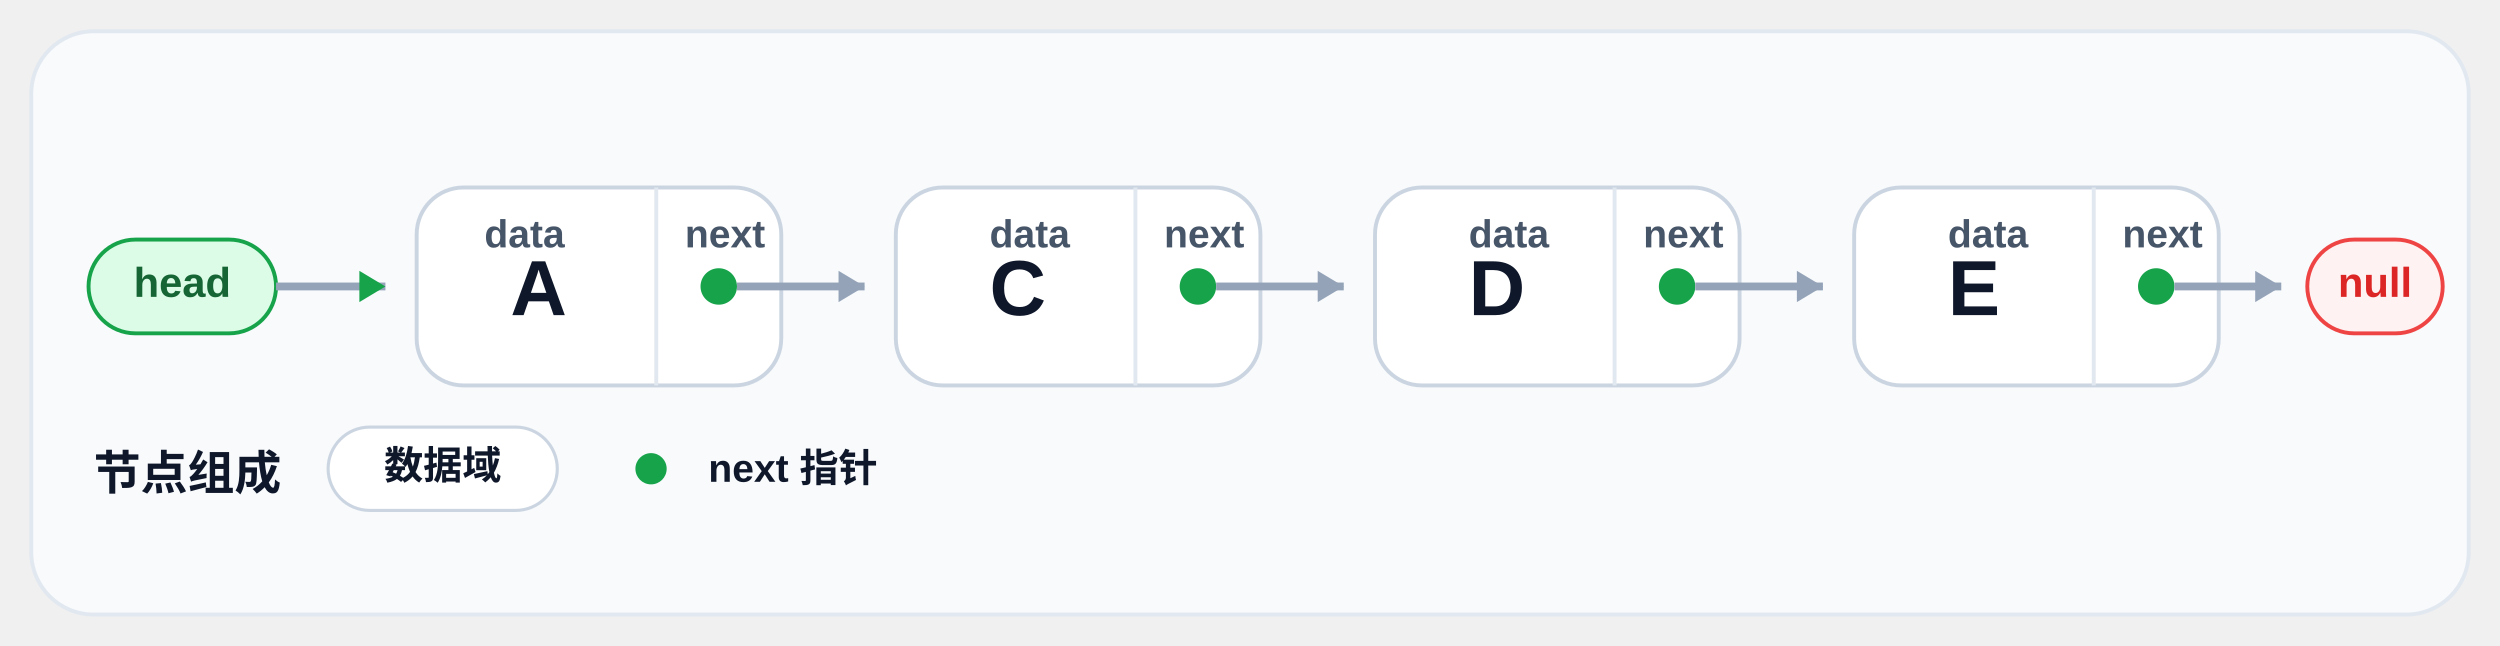
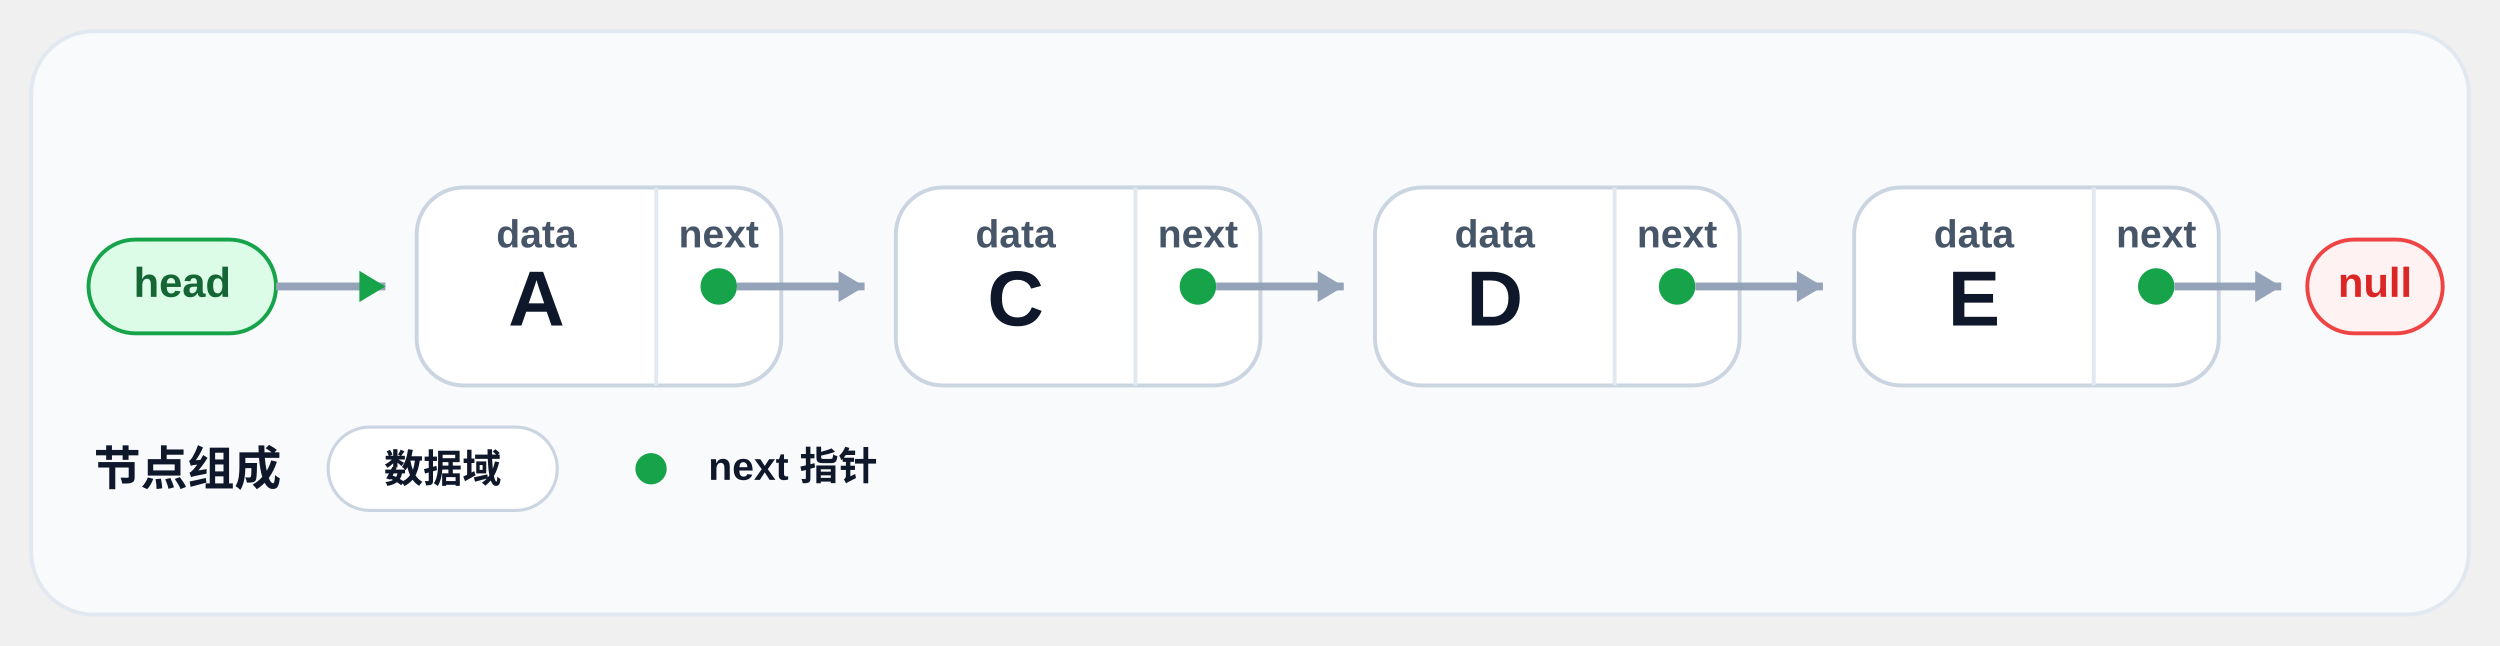
<svg xmlns="http://www.w3.org/2000/svg" width="960" height="248" viewBox="0 0 960 248" fill="none" role="img" aria-labelledby="title desc">
  <style>
    .shell { fill: #F8FAFC; stroke: #E2E8F0; }
    .panel { fill: #FFFFFF; stroke: #CBD5E1; }
    .divider { stroke: #E2E8F0; }
    .label { fill: #0F172A; font: 700 18px Arial, sans-serif; }
    .value { fill: #0F172A; font: 600 30px Arial, sans-serif; }
    .muted { fill: #475569; font: 600 15px Arial, sans-serif; }
    .chip-text { fill: #0F172A; font: 700 15px Arial, sans-serif; }
    .line { stroke: #94A3B8; stroke-width: 3; }
    .accent { fill: #DCFCE7; stroke: #16A34A; }
    .accent-text { fill: #166534; font: 700 16px Arial, sans-serif; }
    .danger { fill: #FEF2F2; stroke: #EF4444; }
    .danger-text { fill: #DC2626; font: 700 16px Arial, sans-serif; }
    .pointer { fill: #16A34A; }
    .legend-dot { fill: #16A34A; }
    @media (prefers-color-scheme: dark) {
      .shell { fill: #0F1115; stroke: #2A2A30; }
      .panel { fill: #16181D; stroke: #2A2A30; }
      .divider { stroke: #2A2A30; }
      .label { fill: #F3F4F6; }
      .value { fill: #F9FAFB; }
      .muted { fill: #A1A1AA; }
      .chip-text { fill: #E5E7EB; }
      .line { stroke: #8B8F97; }
      .accent { fill: #0F2E1B; stroke: #16A34A; }
      .accent-text { fill: #4ADE80; }
      .danger { fill: #311314; stroke: #EF4444; }
      .danger-text { fill: #F87171; }
      .pointer { fill: #22C55E; }
      .legend-dot { fill: #22C55E; }
    }
  </style>
  <rect class="shell" x="12" y="12" width="936" height="224" rx="24" stroke-width="1.5" />
  <rect class="accent" x="34" y="92" width="72" height="36" rx="18" stroke-width="1.5" />
  <text class="accent-text" x="70" y="114" text-anchor="middle">head</text>
  <line class="line" x1="106" y1="110" x2="148" y2="110" />
  <path d="M148 110L138 104V116L148 110Z" fill="#16A34A" />
  <g>
    <rect class="panel" x="160" y="72" width="140" height="76" rx="18" stroke-width="1.5" />
    <line class="divider" x1="252" y1="72" x2="252" y2="148" stroke-width="1.5" />
-     <text class="muted" x="186" y="95">data</text>
-     <text class="muted" x="263" y="95">next</text>
-     <text class="value" x="196" y="121">A</text>
+     <text class="muted" x="206" y="95" text-anchor="middle">data</text>
+     <text class="muted" x="276" y="95" text-anchor="middle">next</text>
+     <text class="value" x="206" y="125" text-anchor="middle">A</text>
    <circle class="pointer" cx="276" cy="110" r="7" />
  </g>
  <line class="line" x1="283" y1="110" x2="332" y2="110" />
  <path d="M332 110L322 104V116L332 110Z" fill="#94A3B8" />
  <g>
    <rect class="panel" x="344" y="72" width="140" height="76" rx="18" stroke-width="1.5" />
    <line class="divider" x1="436" y1="72" x2="436" y2="148" stroke-width="1.5" />
-     <text class="muted" x="380" y="95">data</text>
-     <text class="muted" x="447" y="95">next</text>
-     <text class="value" x="380" y="121">C</text>
+     <text class="muted" x="390" y="95" text-anchor="middle">data</text>
+     <text class="muted" x="460" y="95" text-anchor="middle">next</text>
+     <text class="value" x="390" y="125" text-anchor="middle">C</text>
    <circle class="pointer" cx="460" cy="110" r="7" />
  </g>
  <line class="line" x1="467" y1="110" x2="516" y2="110" />
  <path d="M516 110L506 104V116L516 110Z" fill="#94A3B8" />
  <g>
    <rect class="panel" x="528" y="72" width="140" height="76" rx="18" stroke-width="1.5" />
    <line class="divider" x1="620" y1="72" x2="620" y2="148" stroke-width="1.5" />
-     <text class="muted" x="564" y="95">data</text>
-     <text class="muted" x="631" y="95">next</text>
-     <text class="value" x="564" y="121">D</text>
+     <text class="muted" x="574" y="95" text-anchor="middle">data</text>
+     <text class="muted" x="644" y="95" text-anchor="middle">next</text>
+     <text class="value" x="574" y="125" text-anchor="middle">D</text>
    <circle class="pointer" cx="644" cy="110" r="7" />
  </g>
  <line class="line" x1="651" y1="110" x2="700" y2="110" />
  <path d="M700 110L690 104V116L700 110Z" fill="#94A3B8" />
  <g>
    <rect class="panel" x="712" y="72" width="140" height="76" rx="18" stroke-width="1.5" />
    <line class="divider" x1="804" y1="72" x2="804" y2="148" stroke-width="1.5" />
-     <text class="muted" x="748" y="95">data</text>
-     <text class="muted" x="815" y="95">next</text>
-     <text class="value" x="748" y="121">E</text>
+     <text class="muted" x="758" y="95" text-anchor="middle">data</text>
+     <text class="muted" x="828" y="95" text-anchor="middle">next</text>
+     <text class="value" x="758" y="125" text-anchor="middle">E</text>
    <circle class="pointer" cx="828" cy="110" r="7" />
  </g>
  <line class="line" x1="835" y1="110" x2="876" y2="110" />
  <path d="M876 110L866 104V116L876 110Z" fill="#94A3B8" />
  <rect class="danger" x="886" y="92" width="52" height="36" rx="18" stroke-width="1.5" />
  <text class="danger-text" x="912" y="114" text-anchor="middle">null</text>
-   <text class="label" x="36" y="188">节点组成</text>
+   <text class="label" x="36" y="180" dominant-baseline="middle">节点组成</text>
  <rect class="panel" x="126" y="164" width="88" height="32" rx="16" stroke-width="1.2" />
-   <text class="chip-text" x="170" y="184" text-anchor="middle">数据域</text>
+   <text class="chip-text" x="170" y="180" text-anchor="middle" dominant-baseline="middle">数据域</text>
  <circle class="legend-dot" cx="250" cy="180" r="6" />
-   <text class="chip-text" x="272" y="185">next 指针</text>
+   <text class="chip-text" x="272" y="180" dominant-baseline="middle">next 指针</text>
</svg>
